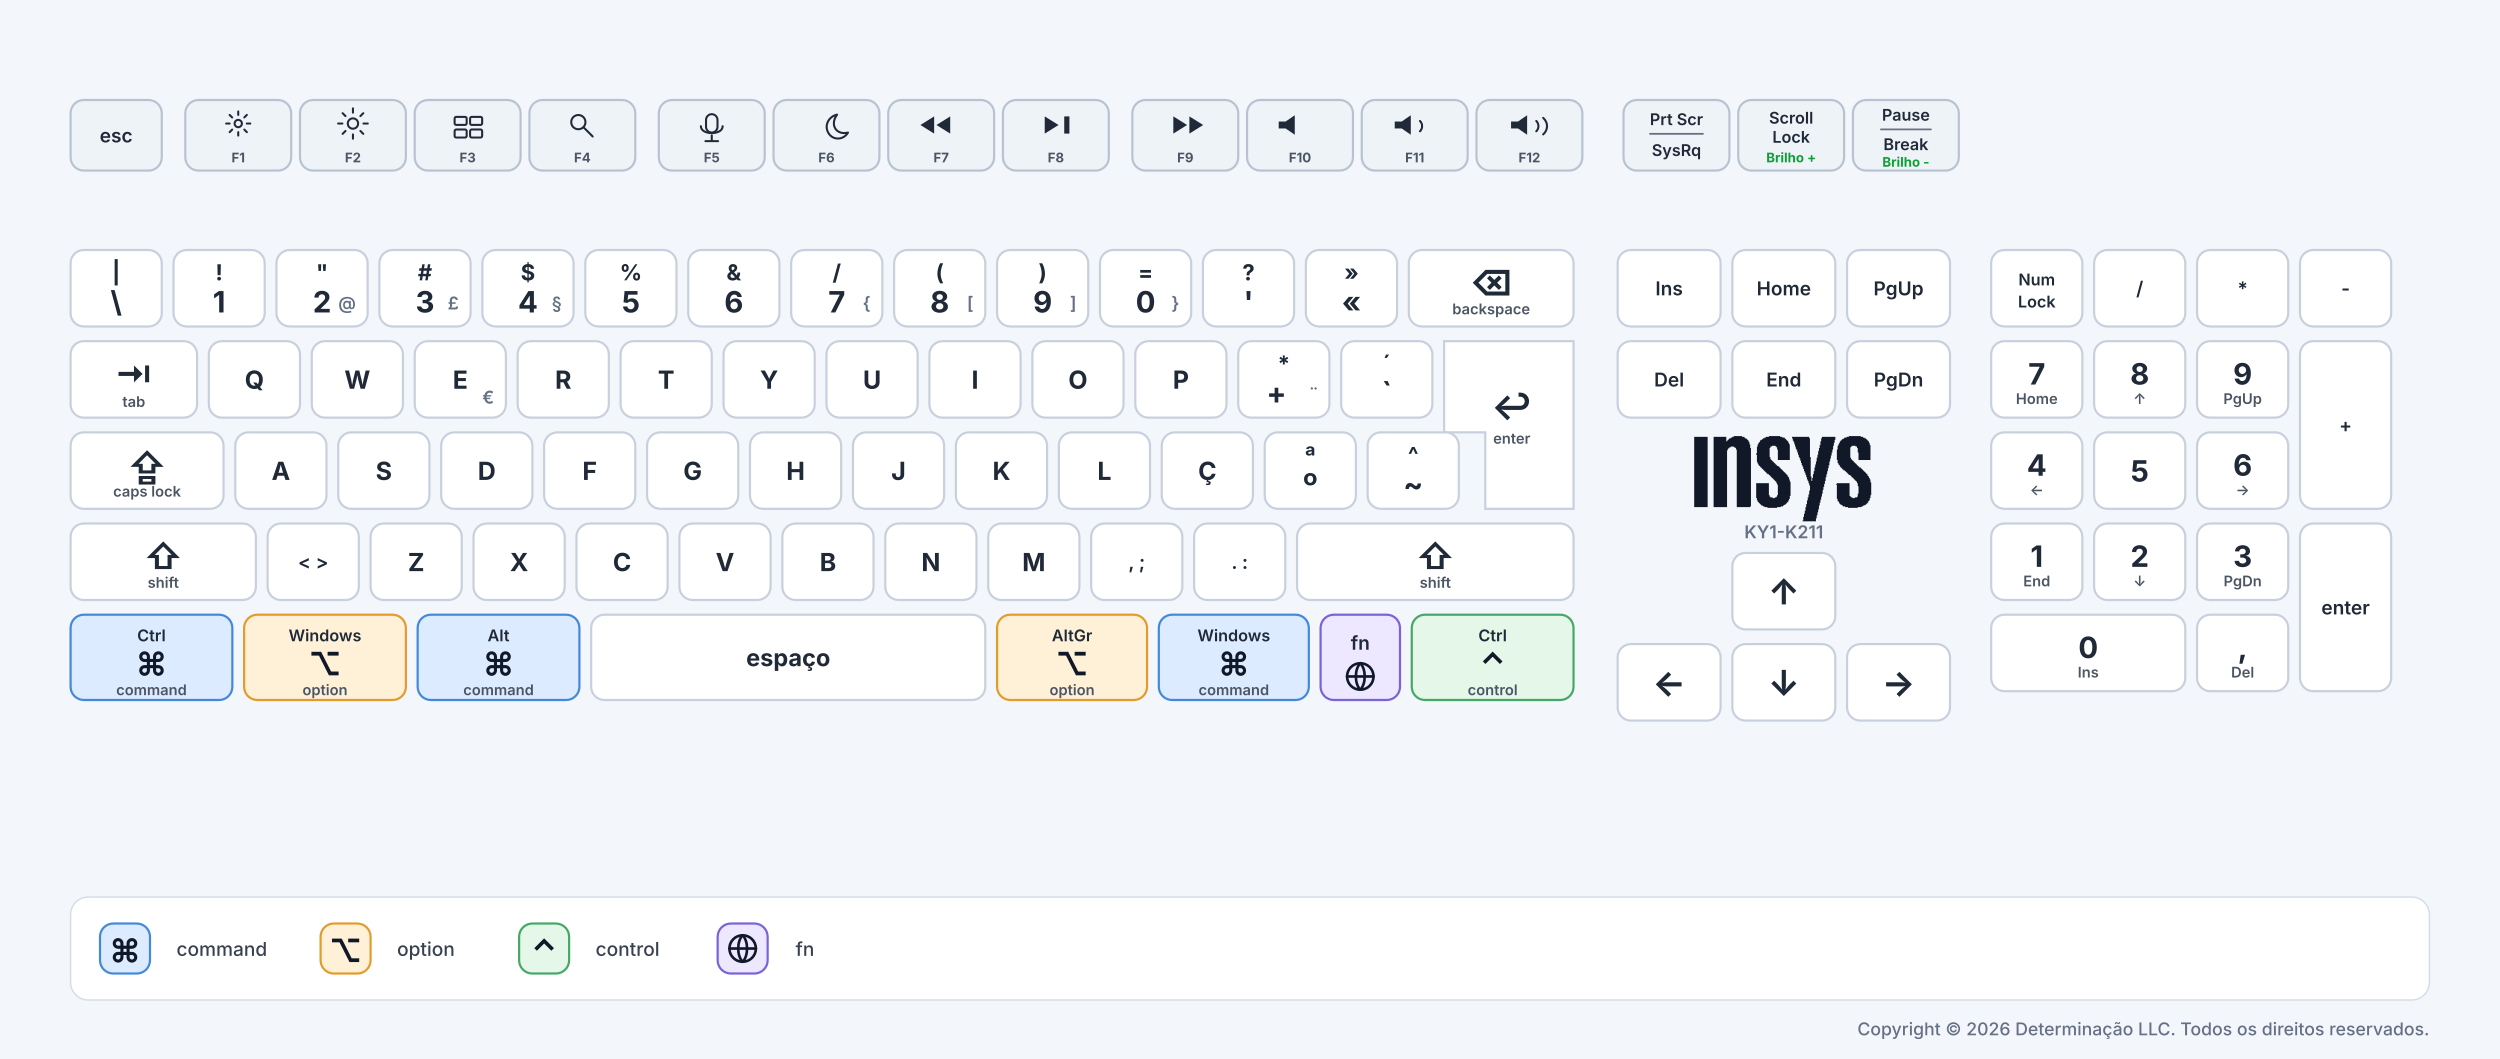
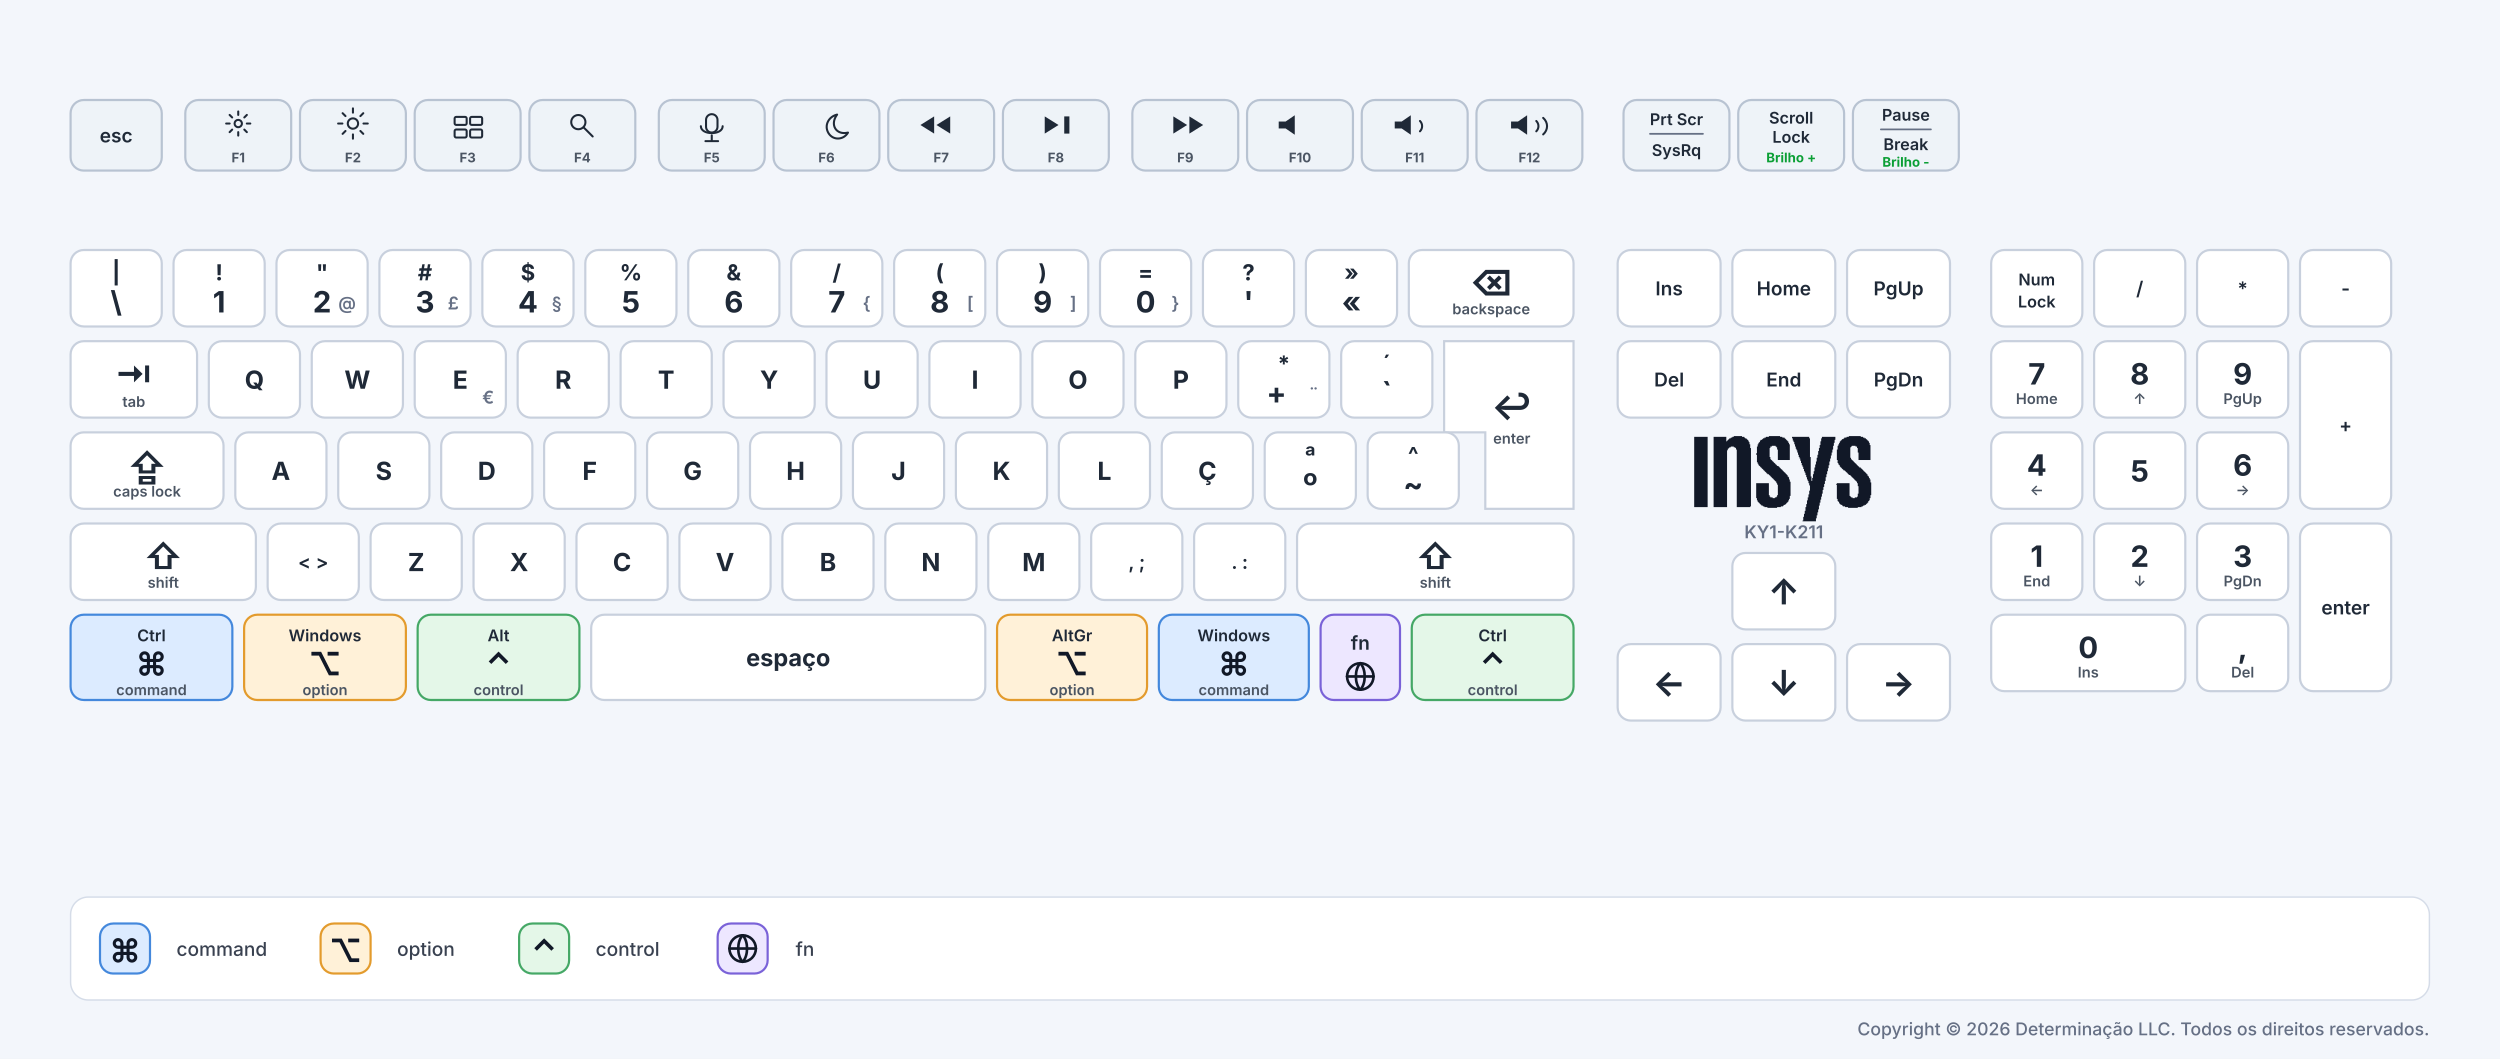
<svg xmlns="http://www.w3.org/2000/svg" width="1700" height="720" viewBox="0 0 1700 720">
  <defs>
    <style>
      .bg { fill: #f3f6fb; }
      .title { font: 700 28px -apple-system, BlinkMacSystemFont, "Segoe UI", sans-serif; fill: #172033; }
      .subtitle { font: 500 15px -apple-system, BlinkMacSystemFont, "Segoe UI", sans-serif; fill: #5c667a; }
      .key { fill: #ffffff; stroke: #c8d0dd; stroke-width: 1.5; rx: 9; }
      .keyText { font: 600 13px -apple-system, BlinkMacSystemFont, "Segoe UI", sans-serif; fill: #1f2937; text-anchor: middle; dominant-baseline: middle; }
      .alphaText { font: 700 17px -apple-system, BlinkMacSystemFont, "Segoe UI", sans-serif; fill: #1f2937; text-anchor: middle; dominant-baseline: middle; }
      .spaceText { font: 700 16px -apple-system, BlinkMacSystemFont, "Segoe UI", sans-serif; fill: #1f2937; text-anchor: middle; dominant-baseline: middle; }
      .keyTop { font: 700 15px -apple-system, BlinkMacSystemFont, "Segoe UI", sans-serif; fill: #1f2937; text-anchor: middle; dominant-baseline: middle; }
      .keyMain { font: 700 20px -apple-system, BlinkMacSystemFont, "Segoe UI", sans-serif; fill: #1f2937; text-anchor: middle; dominant-baseline: middle; }
      .keyAlt { font: 600 12px -apple-system, BlinkMacSystemFont, "Segoe UI", sans-serif; fill: #667085; text-anchor: end; dominant-baseline: middle; }
      .smallText { font: 600 11px -apple-system, BlinkMacSystemFont, "Segoe UI", sans-serif; fill: #1f2937; text-anchor: middle; dominant-baseline: middle; }
      .iconText { font: 700 24px -apple-system, BlinkMacSystemFont, "Segoe UI Symbol", sans-serif; fill: #1f2937; text-anchor: middle; dominant-baseline: middle; }
      .modifierSymbol { font: 700 22px -apple-system, BlinkMacSystemFont, "Segoe UI Symbol", sans-serif; fill: #111827; text-anchor: middle; dominant-baseline: middle; }
      .iconLabel { font: 600 10px -apple-system, BlinkMacSystemFont, "Segoe UI", sans-serif; fill: #4b5563; text-anchor: middle; dominant-baseline: middle; }
      .fnKeyNumber { font: 700 9px -apple-system, BlinkMacSystemFont, "Segoe UI", sans-serif; fill: #4b5563; text-anchor: middle; dominant-baseline: middle; }
      .functionIcon { fill: none; stroke: #1f2937; stroke-width: 1.8; stroke-linecap: round; stroke-linejoin: round; }
      .functionFill { fill: #1f2937; stroke: none; }
      .globeLine { fill: none; stroke: #111827; stroke-width: 1.8; stroke-linecap: round; }
      .keySeparator { stroke: #667085; stroke-width: 1.2; stroke-linecap: round; }
      .cmd { fill: #dcebff; stroke: #4488dc; }
      .opt { fill: #fff1d8; stroke: #e39b2d; }
      .ctrl { fill: #e4f7e8; stroke: #45a866; }
      .fn { fill: #ede7ff; stroke: #7a62d8; }
      .media { fill: #eef3f8; stroke: #b8c3d2; }
      .legendBox { fill: #ffffff; stroke: #d5dce8; rx: 12; }
      .legendTitle { font: 700 15px -apple-system, BlinkMacSystemFont, "Segoe UI", sans-serif; fill: #172033; }
      .legendText { font: 500 13px -apple-system, BlinkMacSystemFont, "Segoe UI", sans-serif; fill: #394150; }
      .section { font: 700 14px -apple-system, BlinkMacSystemFont, "Segoe UI", sans-serif; fill: #667085; }
      .brand { font: 800 28px -apple-system, BlinkMacSystemFont, "Segoe UI", sans-serif; fill: #172033; text-anchor: end; letter-spacing: .5px; }
      .model { font: 600 13px -apple-system, BlinkMacSystemFont, "Segoe UI", sans-serif; fill: #667085; text-anchor: end; }
      .insysLogo { fill: #111827; }
      .modelMark { font: 600 12px -apple-system, BlinkMacSystemFont, "Segoe UI", sans-serif; fill: #667085; text-anchor: middle; }
      .macAction { font: 700 9px -apple-system, BlinkMacSystemFont, "Segoe UI", sans-serif; fill: #0b9f35; text-anchor: middle; dominant-baseline: middle; }
      .copyright { font: 500 12px -apple-system, BlinkMacSystemFont, "Segoe UI", sans-serif; fill: #667085; text-anchor: end; }
    </style>
  </defs>
  <rect class="bg" x="0" y="0" width="1700" height="720" />
  <g transform="translate(48,68)">
    <rect class="key media" x="0" y="0" width="62" height="48" />
    <text class="keyText" x="31" y="24">esc</text>
    <rect class="key media" x="78" y="0" width="72" height="48" />
    <g transform="translate(114 16) scale(.78) translate(-114 -16)">
      <circle class="functionIcon" cx="114" cy="16" r="3.2" />
      <path class="functionIcon" d="M114 8.5 V5.5 M114 26.5 V23.5 M106.5 16 H103.5 M124.5 16 H121.5 M108.7 10.7 L106.5 8.5 M121.5 23.5 L119.3 21.3 M119.3 10.7 L121.5 8.5 M106.5 23.5 L108.7 21.3" />
    </g>
    <text class="fnKeyNumber" x="114" y="39">F1</text>
    <rect class="key media" x="156" y="0" width="72" height="48" />
    <g transform="translate(192 16) scale(.78) translate(-192 -16)">
      <circle class="functionIcon" cx="192" cy="16" r="4.5" />
      <path class="functionIcon" d="M192 6.5 V2.8 M192 29.2 V25.5 M182.8 16 H179.1 M204.9 16 H201.2 M185.5 9.5 L183 7 M201 25 L198.5 22.5 M198.5 9.5 L201 7 M183 25 L185.5 22.5" />
    </g>
    <text class="fnKeyNumber" x="192" y="39">F2</text>
    <rect class="key media" x="234" y="0" width="72" height="48" />
    <g transform="translate(270.5 18.5) scale(.78) translate(-270.5 -18.5)">
      <rect class="functionIcon" x="258.5" y="9.5" width="10.5" height="7" rx="1.4" />
      <rect class="functionIcon" x="272" y="9.5" width="10.5" height="7" rx="1.4" />
      <rect class="functionIcon" x="258.5" y="20.5" width="10.5" height="7" rx="1.4" />
      <rect class="functionIcon" x="272" y="20.5" width="10.5" height="7" rx="1.4" />
    </g>
    <text class="fnKeyNumber" x="270" y="39">F3</text>
    <rect class="key media" x="312" y="0" width="72" height="48" />
    <g transform="translate(348 17) scale(.78) translate(-348 -17)">
      <circle class="functionIcon" cx="344.5" cy="14.5" r="6.2" />
      <path class="functionIcon" d="M349.2 19.2 L357 27" />
    </g>
    <text class="fnKeyNumber" x="348" y="39">F4</text>
    <rect class="key media" x="400" y="0" width="72" height="48" />
    <g transform="translate(436 19) scale(.78) translate(-436 -19)">
      <rect class="functionIcon" x="431" y="7" width="10" height="16" rx="5" />
      <path class="functionIcon" d="M426.5 17.5 C426.5 25.5 445.5 25.5 445.5 17.5 M436 25.5 V30.5 M430.5 30.5 H441.5" />
    </g>
    <text class="fnKeyNumber" x="436" y="39">F5</text>
    <rect class="key media" x="478" y="0" width="72" height="48" />
    <g transform="translate(522 18.5) scale(.78) translate(-522 -18.5)">
      <path class="functionIcon" d="M521 7.5 C513.5 9.3 509.6 17 513.4 23.5 C517.4 30.3 526.7 29.8 530.5 23.2 C520.2 25.7 514.4 16.4 521 7.5 Z" />
    </g>
    <text class="fnKeyNumber" x="514" y="39">F6</text>
    <rect class="key media" x="556" y="0" width="72" height="48" />
    <g transform="translate(588 17) scale(.78) translate(-588 -17)">
      <path class="functionFill" d="M601 9.5 L589 17 L601 24.5 Z M587 9.5 L575 17 L587 24.5 Z" />
    </g>
    <text class="fnKeyNumber" x="592" y="39">F7</text>
    <rect class="key media" x="634" y="0" width="72" height="48" />
    <g transform="translate(671 17) scale(.78) translate(-671 -17)">
      <path class="functionFill" d="M660 9.5 L672 17 L660 24.5 Z M677 9.5 H681.5 V24.5 H677 Z" />
    </g>
    <text class="fnKeyNumber" x="670" y="39">F8</text>
    <rect class="key media" x="722" y="0" width="72" height="48" />
    <g transform="translate(760 17) scale(.78) translate(-760 -17)">
      <path class="functionFill" d="M747 9.5 L759 17 L747 24.5 Z M761 9.5 L773 17 L761 24.5 Z" />
    </g>
    <text class="fnKeyNumber" x="758" y="39">F9</text>
    <rect class="key media" x="800" y="0" width="72" height="48" />
    <g transform="translate(834 17) scale(.78) translate(-834 -17)">
      <path class="functionFill" d="M818 14 H824 L832 8.5 V25.5 L824 20 H818 Z" />
    </g>
    <text class="fnKeyNumber" x="836" y="39">F10</text>
    <rect class="key media" x="878" y="0" width="72" height="48" />
    <g transform="translate(909 17) scale(.78) translate(-909 -17)">
      <path class="functionFill" d="M898 14 H904 L912 8.5 V25.5 L904 20 H898 Z" />
      <path class="functionIcon" d="M920 13.5 C922.5 16 922.5 20 920 22.5" />
    </g>
    <text class="fnKeyNumber" x="914" y="39">F11</text>
    <rect class="key media" x="956" y="0" width="72" height="48" />
    <g transform="translate(992 17) scale(.78) translate(-992 -17)">
      <path class="functionFill" d="M976 14 H982 L990 8.5 V25.5 L982 20 H976 Z" />
      <path class="functionIcon" d="M998 13.5 C1000.5 16 1000.5 20 998 22.5 M1004 10.8 C1008.5 14.8 1008.5 21.2 1004 25.2" />
    </g>
    <text class="fnKeyNumber" x="992" y="39">F12</text>
    <rect class="key media" x="1056" y="0" width="72" height="48" />
    <text class="smallText" x="1092" y="13">Prt Scr</text>
    <line class="keySeparator" x1="1074" y1="23" x2="1110" y2="23" />
    <text class="smallText" x="1092" y="34">SysRq</text>
    <rect class="key media" x="1134" y="0" width="72" height="48" />
    <text class="smallText" x="1170" y="12">Scroll</text>
    <text class="smallText" x="1170" y="25">Lock</text>
    <text class="macAction" x="1170" y="39">Brilho +</text>
    <rect class="key media" x="1212" y="0" width="72" height="48" />
    <text class="smallText" x="1248" y="10">Pause</text>
    <line class="keySeparator" x1="1231" y1="20" x2="1265" y2="20" />
    <text class="smallText" x="1248" y="30">Break</text>
    <text class="macAction" x="1248" y="42">Brilho -</text>
  </g>
  <g transform="translate(48,170)">
    <rect class="key" x="0" y="0" width="62" height="52" />
    <text class="keyTop" x="31" y="15">|</text>
    <text class="keyMain" x="31" y="35">\</text>
    <rect class="key" x="70" y="0" width="62" height="52" />
    <text class="keyTop" x="101" y="15">!</text>
    <text class="keyMain" x="101" y="35">1</text>
    <rect class="key" x="140" y="0" width="62" height="52" />
    <text class="keyTop" x="171" y="15">"</text>
    <text class="keyMain" x="171" y="35">2</text>
    <text class="keyAlt" x="194" y="36">@</text>
    <rect class="key" x="210" y="0" width="62" height="52" />
    <text class="keyTop" x="241" y="15">#</text>
    <text class="keyMain" x="241" y="35">3</text>
    <text class="keyAlt" x="264" y="36">£</text>
    <rect class="key" x="280" y="0" width="62" height="52" />
    <text class="keyTop" x="311" y="15">$</text>
    <text class="keyMain" x="311" y="35">4</text>
    <text class="keyAlt" x="334" y="36">§</text>
    <rect class="key" x="350" y="0" width="62" height="52" />
    <text class="keyTop" x="381" y="15">%</text>
    <text class="keyMain" x="381" y="35">5</text>
    <rect class="key" x="420" y="0" width="62" height="52" />
    <text class="keyTop" x="451" y="15">&amp;</text>
    <text class="keyMain" x="451" y="35">6</text>
    <rect class="key" x="490" y="0" width="62" height="52" />
    <text class="keyTop" x="521" y="15">/</text>
    <text class="keyMain" x="521" y="35">7</text>
    <text class="keyAlt" x="544" y="36">{</text>
    <rect class="key" x="560" y="0" width="62" height="52" />
    <text class="keyTop" x="591" y="15">(</text>
    <text class="keyMain" x="591" y="35">8</text>
    <text class="keyAlt" x="614" y="36">[</text>
    <rect class="key" x="630" y="0" width="62" height="52" />
    <text class="keyTop" x="661" y="15">)</text>
    <text class="keyMain" x="661" y="35">9</text>
    <text class="keyAlt" x="684" y="36">]</text>
    <rect class="key" x="700" y="0" width="62" height="52" />
    <text class="keyTop" x="731" y="15">=</text>
    <text class="keyMain" x="731" y="35">0</text>
    <text class="keyAlt" x="754" y="36">}</text>
    <rect class="key" x="770" y="0" width="62" height="52" />
    <text class="keyTop" x="801" y="15">?</text>
    <text class="keyMain" x="801" y="35">'</text>
    <rect class="key" x="840" y="0" width="62" height="52" />
    <text class="keyTop" x="871" y="15">»</text>
    <text class="keyMain" x="871" y="35">«</text>
    <rect class="key" x="910" y="0" width="112" height="52" />
    <text class="iconText" x="966" y="22">⌫</text>
    <text class="iconLabel" x="966" y="40">backspace</text>
    <rect class="key" x="0" y="62" width="86" height="52" />
    <text class="iconText" x="43" y="84">⇥</text>
    <text class="iconLabel" x="43" y="103">tab</text>
    <rect class="key" x="94" y="62" width="62" height="52" />
    <text class="alphaText" x="125" y="88">Q</text>
    <rect class="key" x="164" y="62" width="62" height="52" />
    <text class="alphaText" x="195" y="88">W</text>
    <rect class="key" x="234" y="62" width="62" height="52" />
    <text class="alphaText" x="265" y="88">E</text>
    <text class="keyAlt" x="288" y="100">€</text>
    <rect class="key" x="304" y="62" width="62" height="52" />
    <text class="alphaText" x="335" y="88">R</text>
    <rect class="key" x="374" y="62" width="62" height="52" />
    <text class="alphaText" x="405" y="88">T</text>
    <rect class="key" x="444" y="62" width="62" height="52" />
    <text class="alphaText" x="475" y="88">Y</text>
    <rect class="key" x="514" y="62" width="62" height="52" />
    <text class="alphaText" x="545" y="88">U</text>
    <rect class="key" x="584" y="62" width="62" height="52" />
    <text class="alphaText" x="615" y="88">I</text>
    <rect class="key" x="654" y="62" width="62" height="52" />
    <text class="alphaText" x="685" y="88">O</text>
    <rect class="key" x="724" y="62" width="62" height="52" />
    <text class="alphaText" x="755" y="88">P</text>
    <rect class="key" x="794" y="62" width="62" height="52" />
    <text class="keyTop" x="825" y="77">*</text>
    <text class="keyMain" x="820" y="97">+</text>
    <text class="keyAlt" x="849" y="98">¨</text>
    <rect class="key" x="864" y="62" width="62" height="52" />
    <text class="keyTop" x="895" y="77">´</text>
    <text class="keyMain" x="895" y="97">`</text>
    <path class="key" d="M934 62 H1022 V176 H962 V124 H934 Z" />
    <text class="iconText" x="980" y="106">↩</text>
    <text class="iconLabel" x="980" y="128">enter</text>
    <rect class="key" x="0" y="124" width="104" height="52" />
    <text class="iconText" x="52" y="146">⇪</text>
    <text class="iconLabel" x="52" y="164">caps lock</text>
    <rect class="key" x="112" y="124" width="62" height="52" />
    <text class="alphaText" x="143" y="150">A</text>
    <rect class="key" x="182" y="124" width="62" height="52" />
    <text class="alphaText" x="213" y="150">S</text>
    <rect class="key" x="252" y="124" width="62" height="52" />
    <text class="alphaText" x="283" y="150">D</text>
    <rect class="key" x="322" y="124" width="62" height="52" />
    <text class="alphaText" x="353" y="150">F</text>
    <rect class="key" x="392" y="124" width="62" height="52" />
    <text class="alphaText" x="423" y="150">G</text>
    <rect class="key" x="462" y="124" width="62" height="52" />
    <text class="alphaText" x="493" y="150">H</text>
    <rect class="key" x="532" y="124" width="62" height="52" />
    <text class="alphaText" x="563" y="150">J</text>
    <rect class="key" x="602" y="124" width="62" height="52" />
    <text class="alphaText" x="633" y="150">K</text>
    <rect class="key" x="672" y="124" width="62" height="52" />
    <text class="alphaText" x="703" y="150">L</text>
    <rect class="key" x="742" y="124" width="62" height="52" />
    <text class="alphaText" x="773" y="150">Ç</text>
    <rect class="key" x="812" y="124" width="62" height="52" />
    <text class="keyTop" x="843" y="139">ª</text>
    <text class="keyMain" x="843" y="159">º</text>
    <rect class="key" x="882" y="124" width="62" height="52" />
    <text class="keyTop" x="913" y="139">^</text>
    <text class="keyMain" x="913" y="159">~</text>
    <rect class="key" x="0" y="186" width="126" height="52" />
    <text class="iconText" x="63" y="208">⇧</text>
    <text class="iconLabel" x="63" y="226">shift</text>
    <rect class="key" x="134" y="186" width="62" height="52" />
    <text class="keyText" x="165" y="212">&lt; &gt;</text>
    <rect class="key" x="204" y="186" width="62" height="52" />
    <text class="alphaText" x="235" y="212">Z</text>
    <rect class="key" x="274" y="186" width="62" height="52" />
    <text class="alphaText" x="305" y="212">X</text>
    <rect class="key" x="344" y="186" width="62" height="52" />
    <text class="alphaText" x="375" y="212">C</text>
    <rect class="key" x="414" y="186" width="62" height="52" />
    <text class="alphaText" x="445" y="212">V</text>
    <rect class="key" x="484" y="186" width="62" height="52" />
    <text class="alphaText" x="515" y="212">B</text>
    <rect class="key" x="554" y="186" width="62" height="52" />
    <text class="alphaText" x="585" y="212">N</text>
    <rect class="key" x="624" y="186" width="62" height="52" />
    <text class="alphaText" x="655" y="212">M</text>
    <rect class="key" x="694" y="186" width="62" height="52" />
    <text class="keyText" x="725" y="212">, ;</text>
    <rect class="key" x="764" y="186" width="62" height="52" />
    <text class="keyText" x="795" y="212">. :</text>
    <rect class="key" x="834" y="186" width="188" height="52" />
    <text class="iconText" x="928" y="208">⇧</text>
    <text class="iconLabel" x="928" y="226">shift</text>
    <rect class="key cmd" x="0" y="248" width="110" height="58" />
    <text class="smallText" x="55" y="262">Ctrl</text>
    <text class="modifierSymbol" x="55" y="281">⌘</text>
    <text class="iconLabel" x="55" y="299">command</text>
    <rect class="key opt" x="118" y="248" width="110" height="58" />
    <text class="smallText" x="173" y="262">Windows</text>
    <text class="modifierSymbol" x="173" y="281">⌥</text>
    <text class="iconLabel" x="173" y="299">option</text>
-     <rect class="key cmd" x="236" y="248" width="110" height="58" />
+     <rect class="key ctrl" x="236" y="248" width="110" height="58" />
    <text class="smallText" x="291" y="262">Alt</text>
-     <text class="modifierSymbol" x="291" y="281">⌘</text>
-     <text class="iconLabel" x="291" y="299">command</text>
+     <text class="modifierSymbol" x="291" y="281">⌃</text>
+     <text class="iconLabel" x="291" y="299">control</text>
    <rect class="key" x="354" y="248" width="268" height="58" />
    <text class="spaceText" x="488" y="277">espaço</text>
    <rect class="key opt" x="630" y="248" width="102" height="58" />
    <text class="smallText" x="681" y="262">AltGr</text>
    <text class="modifierSymbol" x="681" y="281">⌥</text>
    <text class="iconLabel" x="681" y="299">option</text>
    <rect class="key cmd" x="740" y="248" width="102" height="58" />
    <text class="smallText" x="791" y="262">Windows</text>
    <text class="modifierSymbol" x="791" y="281">⌘</text>
    <text class="iconLabel" x="791" y="299">command</text>
    <rect class="key fn" x="850" y="248" width="54" height="58" />
    <text class="keyText" x="877" y="267">fn</text>
    <g transform="translate(877,290)">
      <circle class="globeLine" cx="0" cy="0" r="9" />
      <path class="globeLine" d="M-9 0 H9" />
      <path class="globeLine" d="M0 -9 C-4 -5 -4 5 0 9" />
      <path class="globeLine" d="M0 -9 C4 -5 4 5 0 9" />
    </g>
    <rect class="key ctrl" x="912" y="248" width="110" height="58" />
    <text class="smallText" x="967" y="262">Ctrl</text>
    <text class="modifierSymbol" x="967" y="281">⌃</text>
    <text class="iconLabel" x="967" y="299">control</text>
  </g>
  <g transform="translate(1100,170)">
    <rect class="key" x="0" y="0" width="70" height="52" />
    <text class="keyText" x="35" y="26">Ins</text>
    <rect class="key" x="78" y="0" width="70" height="52" />
    <text class="keyText" x="113" y="26">Home</text>
    <rect class="key" x="156" y="0" width="70" height="52" />
    <text class="keyText" x="191" y="26">PgUp</text>
    <rect class="key" x="0" y="62" width="70" height="52" />
    <text class="keyText" x="35" y="88">Del</text>
    <rect class="key" x="78" y="62" width="70" height="52" />
    <text class="keyText" x="113" y="88">End</text>
    <rect class="key" x="156" y="62" width="70" height="52" />
    <text class="keyText" x="191" y="88">PgDn</text>
    <g transform="translate(49 124) scale(0.5079365 0.5083333)">
      <path class="insysLogo" d="M59 5h11v1H59zM106 5h15v1H106zM213 5h16v1H213zM6 6h18v1H6zM32 6h17v1H32zM57 6h16v1H57zM102 6h22v1H102zM137 6h23v1H137zM177 6h18v1H177zM210 6h22v1H210zM6 7h18v1H6zM32 7h17v1H32zM55 7h19v1H55zM100 7h27v1H100zM137 7h23v1H137zM177 7h18v1H177zM207 7h27v1H207zM6 8h18v1H6zM32 8h17v1H32zM53 8h23v1H53zM98 8h30v1H98zM138 8h23v1H138zM176 8h19v1H176zM206 8h30v1H206zM6 9h18v1H6zM32 9h17v1H32zM52 9h25v1H52zM97 9h32v1H97zM138 9h23v1H138zM176 9h19v1H176zM204 9h33v1H204zM6 10h18v1H6zM32 10h17v1H32zM51 10h27v1H51zM95 10h35v1H95zM138 10h23v1H138zM176 10h18v1H176zM203 10h35v1H203zM6 11h18v1H6zM32 11h17v1H32zM50 11h29v1H50zM94 11h37v1H94zM139 11h22v1H139zM176 11h18v1H176zM202 11h37v1H202zM6 12h18v1H6zM32 12h47v1H32zM94 12h38v1H94zM139 12h22v1H139zM175 12h19v1H175zM201 12h39v1H201zM6 13h18v1H6zM32 13h48v1H32zM93 13h39v1H93zM140 13h21v1H140zM175 13h19v1H175zM201 13h39v1H201zM6 14h18v1H6zM32 14h48v1H32zM92 14h41v1H92zM140 14h21v1H140zM175 14h18v1H175zM200 14h41v1H200zM6 15h18v1H6zM32 15h48v1H32zM92 15h41v1H92zM140 15h21v1H140zM175 15h18v1H175zM200 15h41v1H200zM6 16h18v1H6zM32 16h49v1H32zM91 16h43v1H91zM141 16h20v1H141zM175 16h18v1H175zM199 16h42v1H199zM6 17h18v1H6zM32 17h49v1H32zM91 17h43v1H91zM141 17h20v1H141zM174 17h19v1H174zM199 17h43v1H199zM6 18h18v1H6zM32 18h49v1H32zM91 18h19v1H91zM115 18h19v1H115zM141 18h20v1H141zM174 18h18v1H174zM198 18h19v1H198zM222 18h20v1H222zM6 19h18v1H6zM32 19h23v1H32zM59 19h22v1H59zM90 19h18v1H90zM116 19h18v1H116zM142 19h19v1H142zM174 19h18v1H174zM198 19h18v1H198zM224 19h18v1H224zM6 20h18v1H6zM32 20h21v1H32zM61 20h20v1H61zM90 20h18v1H90zM117 20h17v1H117zM142 20h19v1H142zM174 20h18v1H174zM198 20h17v1H198zM224 20h18v1H224zM6 21h18v1H6zM32 21h20v1H32zM62 21h20v1H62zM90 21h17v1H90zM117 21h17v1H117zM142 21h19v1H142zM173 21h19v1H173zM198 21h17v1H198zM225 21h17v1H225zM6 22h18v1H6zM32 22h19v1H32zM62 22h20v1H62zM90 22h17v1H90zM117 22h17v1H117zM143 22h18v1H143zM173 22h19v1H173zM198 22h17v1H198zM225 22h17v1H225zM6 23h18v1H6zM32 23h19v1H32zM63 23h19v1H63zM90 23h17v1H90zM118 23h16v1H118zM143 23h18v1H143zM173 23h18v1H173zM197 23h18v1H197zM225 23h17v1H225zM6 24h18v1H6zM32 24h18v1H32zM63 24h19v1H63zM90 24h17v1H90zM118 24h16v1H118zM144 24h17v1H144zM173 24h18v1H173zM197 24h18v1H197zM225 24h17v1H225zM6 25h18v1H6zM32 25h18v1H32zM63 25h19v1H63zM90 25h17v1H90zM118 25h16v1H118zM144 25h17v1H144zM172 25h19v1H172zM197 25h18v1H197zM225 25h17v1H225zM6 26h18v1H6zM32 26h18v1H32zM63 26h19v1H63zM90 26h17v1H90zM118 26h16v1H118zM144 26h17v1H144zM172 26h19v1H172zM197 26h18v1H197zM225 26h17v1H225zM6 27h18v1H6zM32 27h18v1H32zM63 27h19v1H63zM90 27h17v1H90zM118 27h16v1H118zM145 27h16v1H145zM172 27h18v1H172zM197 27h18v1H197zM226 27h16v1H226zM6 28h18v1H6zM32 28h18v1H32zM63 28h19v1H63zM89 28h18v1H89zM118 28h16v1H118zM145 28h16v1H145zM172 28h18v1H172zM197 28h18v1H197zM226 28h16v1H226zM6 29h18v1H6zM32 29h18v1H32zM63 29h19v1H63zM89 29h18v1H89zM118 29h16v1H118zM145 29h16v1H145zM172 29h18v1H172zM197 29h18v1H197zM226 29h16v1H226zM6 30h18v1H6zM32 30h18v1H32zM63 30h19v1H63zM90 30h17v1H90zM118 30h16v1H118zM146 30h15v1H146zM171 30h19v1H171zM197 30h18v1H197zM226 30h16v1H226zM6 31h18v1H6zM32 31h18v1H32zM63 31h19v1H63zM90 31h17v1H90zM118 31h16v1H118zM146 31h15v1H146zM171 31h18v1H171zM197 31h18v1H197zM226 31h16v1H226zM6 32h18v1H6zM32 32h18v1H32zM63 32h19v1H63zM90 32h17v1H90zM118 32h16v1H118zM146 32h15v1H146zM171 32h18v1H171zM197 32h18v1H197zM226 32h16v1H226zM6 33h18v1H6zM32 33h18v1H32zM63 33h19v1H63zM90 33h18v1H90zM118 33h16v1H118zM147 33h15v1H147zM171 33h18v1H171zM197 33h18v1H197zM226 33h16v1H226zM6 34h18v1H6zM32 34h18v1H32zM63 34h19v1H63zM90 34h18v1H90zM118 34h16v1H118zM147 34h15v1H147zM170 34h19v1H170zM197 34h19v1H197zM226 34h16v1H226zM6 35h18v1H6zM32 35h18v1H32zM63 35h19v1H63zM90 35h18v1H90zM118 35h16v1H118zM148 35h14v1H148zM170 35h18v1H170zM197 35h19v1H197zM226 35h16v1H226zM6 36h18v1H6zM32 36h18v1H32zM63 36h19v1H63zM90 36h19v1H90zM118 36h16v1H118zM148 36h14v1H148zM170 36h18v1H170zM197 36h20v1H197zM226 36h16v1H226zM6 37h18v1H6zM32 37h18v1H32zM63 37h19v1H63zM90 37h20v1H90zM148 37h14v1H148zM170 37h18v1H170zM198 37h20v1H198zM6 38h18v1H6zM32 38h18v1H32zM63 38h19v1H63zM90 38h21v1H90zM149 38h13v1H149zM170 38h18v1H170zM198 38h21v1H198zM6 39h18v1H6zM32 39h18v1H32zM63 39h19v1H63zM90 39h22v1H90zM149 39h13v1H149zM169 39h18v1H169zM198 39h22v1H198zM6 40h18v1H6zM32 40h18v1H32zM63 40h19v1H63zM91 40h22v1H91zM149 40h13v1H149zM169 40h18v1H169zM198 40h23v1H198zM6 41h18v1H6zM32 41h18v1H32zM63 41h19v1H63zM91 41h23v1H91zM150 41h12v1H150zM169 41h18v1H169zM199 41h23v1H199zM6 42h18v1H6zM32 42h18v1H32zM63 42h19v1H63zM92 42h23v1H92zM150 42h12v1H150zM169 42h18v1H169zM199 42h24v1H199zM6 43h18v1H6zM32 43h18v1H32zM63 43h19v1H63zM92 43h24v1H92zM150 43h12v1H150zM168 43h19v1H168zM200 43h24v1H200zM6 44h18v1H6zM32 44h18v1H32zM63 44h19v1H63zM93 44h24v1H93zM151 44h11v1H151zM168 44h18v1H168zM201 44h24v1H201zM6 45h18v1H6zM32 45h18v1H32zM63 45h19v1H63zM94 45h25v1H94zM151 45h11v1H151zM168 45h18v1H168zM201 45h25v1H201zM6 46h18v1H6zM32 46h18v1H32zM63 46h19v1H63zM95 46h25v1H95zM152 46h10v1H152zM168 46h18v1H168zM202 46h25v1H202zM6 47h18v1H6zM32 47h18v1H32zM63 47h19v1H63zM96 47h25v1H96zM152 47h10v1H152zM167 47h19v1H167zM203 47h26v1H203zM6 48h18v1H6zM32 48h18v1H32zM63 48h19v1H63zM97 48h25v1H97zM152 48h10v1H152zM167 48h18v1H167zM204 48h26v1H204zM6 49h18v1H6zM32 49h18v1H32zM63 49h19v1H63zM98 49h25v1H98zM153 49h9v1H153zM167 49h18v1H167zM205 49h26v1H205zM6 50h18v1H6zM32 50h18v1H32zM63 50h19v1H63zM99 50h25v1H99zM153 50h9v1H153zM167 50h18v1H167zM206 50h26v1H206zM6 51h18v1H6zM32 51h18v1H32zM63 51h19v1H63zM100 51h25v1H100zM153 51h9v1H153zM167 51h18v1H167zM208 51h25v1H208zM6 52h18v1H6zM32 52h18v1H32zM63 52h19v1H63zM101 52h25v1H101zM154 52h8v1H154zM166 52h18v1H166zM209 52h25v1H209zM6 53h18v1H6zM32 53h18v1H32zM63 53h19v1H63zM102 53h25v1H102zM154 53h8v1H154zM166 53h18v1H166zM210 53h25v1H210zM6 54h18v1H6zM32 54h18v1H32zM63 54h19v1H63zM103 54h25v1H103zM155 54h7v1H155zM166 54h18v1H166zM211 54h25v1H211zM6 55h18v1H6zM32 55h18v1H32zM63 55h19v1H63zM104 55h25v1H104zM155 55h7v1H155zM166 55h18v1H166zM212 55h25v1H212zM6 56h18v1H6zM32 56h18v1H32zM63 56h19v1H63zM106 56h24v1H106zM155 56h7v1H155zM165 56h18v1H165zM213 56h25v1H213zM6 57h18v1H6zM32 57h18v1H32zM63 57h19v1H63zM107 57h24v1H107zM156 57h6v1H156zM165 57h18v1H165zM215 57h23v1H215zM6 58h18v1H6zM32 58h18v1H32zM63 58h19v1H63zM108 58h23v1H108zM156 58h6v1H156zM165 58h18v1H165zM216 58h23v1H216zM6 59h18v1H6zM32 59h18v1H32zM63 59h19v1H63zM109 59h23v1H109zM156 59h7v1H156zM165 59h18v1H165zM217 59h23v1H217zM6 60h18v1H6zM32 60h18v1H32zM63 60h19v1H63zM110 60h23v1H110zM157 60h6v1H157zM165 60h17v1H165zM218 60h22v1H218zM6 61h18v1H6zM32 61h18v1H32zM63 61h19v1H63zM111 61h22v1H111zM157 61h6v1H157zM164 61h18v1H164zM219 61h22v1H219zM6 62h18v1H6zM32 62h18v1H32zM63 62h19v1H63zM112 62h21v1H112zM157 62h6v1H157zM164 62h18v1H164zM220 62h21v1H220zM6 63h18v1H6zM32 63h18v1H32zM63 63h19v1H63zM113 63h21v1H113zM158 63h5v1H158zM164 63h18v1H164zM221 63h21v1H221zM6 64h18v1H6zM32 64h18v1H32zM63 64h19v1H63zM114 64h20v1H114zM158 64h5v1H158zM164 64h18v1H164zM222 64h20v1H222zM6 65h18v1H6zM32 65h18v1H32zM63 65h19v1H63zM115 65h19v1H115zM159 65h22v1H159zM223 65h19v1H223zM6 66h18v1H6zM32 66h18v1H32zM63 66h19v1H63zM116 66h19v1H116zM159 66h22v1H159zM224 66h18v1H224zM6 67h18v1H6zM32 67h18v1H32zM63 67h19v1H63zM116 67h19v1H116zM159 67h22v1H159zM224 67h19v1H224zM6 68h18v1H6zM32 68h18v1H32zM63 68h19v1H63zM89 68h17v1H89zM117 68h18v1H117zM160 68h21v1H160zM197 68h17v1H197zM225 68h18v1H225zM6 69h18v1H6zM32 69h18v1H32zM63 69h19v1H63zM89 69h17v1H89zM117 69h18v1H117zM160 69h20v1H160zM196 69h18v1H196zM225 69h18v1H225zM6 70h18v1H6zM32 70h18v1H32zM63 70h19v1H63zM89 70h17v1H89zM118 70h17v1H118zM160 70h20v1H160zM197 70h17v1H197zM225 70h18v1H225zM6 71h18v1H6zM32 71h18v1H32zM63 71h19v1H63zM89 71h17v1H89zM118 71h17v1H118zM161 71h19v1H161zM197 71h17v1H197zM225 71h18v1H225zM6 72h18v1H6zM32 72h18v1H32zM63 72h19v1H63zM89 72h17v1H89zM118 72h17v1H118zM161 72h19v1H161zM197 72h17v1H197zM226 72h17v1H226zM6 73h18v1H6zM32 73h18v1H32zM63 73h19v1H63zM89 73h17v1H89zM118 73h17v1H118zM161 73h18v1H161zM197 73h17v1H197zM226 73h17v1H226zM6 74h18v1H6zM32 74h18v1H32zM63 74h19v1H63zM89 74h17v1H89zM118 74h17v1H118zM161 74h18v1H161zM197 74h17v1H197zM226 74h17v1H226zM6 75h18v1H6zM32 75h18v1H32zM63 75h19v1H63zM89 75h17v1H89zM118 75h17v1H118zM161 75h18v1H161zM197 75h17v1H197zM226 75h17v1H226zM6 76h18v1H6zM32 76h18v1H32zM63 76h19v1H63zM89 76h17v1H89zM118 76h17v1H118zM161 76h18v1H161zM197 76h17v1H197zM226 76h17v1H226zM6 77h18v1H6zM32 77h18v1H32zM63 77h19v1H63zM89 77h17v1H89zM118 77h17v1H118zM161 77h17v1H161zM197 77h17v1H197zM226 77h17v1H226zM6 78h18v1H6zM32 78h18v1H32zM63 78h19v1H63zM89 78h17v1H89zM118 78h17v1H118zM160 78h18v1H160zM197 78h17v1H197zM226 78h17v1H226zM6 79h18v1H6zM32 79h18v1H32zM63 79h19v1H63zM89 79h17v1H89zM118 79h17v1H118zM160 79h18v1H160zM197 79h17v1H197zM226 79h17v1H226zM6 80h18v1H6zM32 80h18v1H32zM63 80h19v1H63zM89 80h17v1H89zM118 80h17v1H118zM160 80h18v1H160zM197 80h17v1H197zM226 80h17v1H226zM6 81h18v1H6zM32 81h18v1H32zM63 81h19v1H63zM89 81h17v1H89zM118 81h17v1H118zM160 81h18v1H160zM197 81h17v1H197zM226 81h17v1H226zM6 82h18v1H6zM32 82h18v1H32zM63 82h19v1H63zM89 82h17v1H89zM118 82h17v1H118zM160 82h17v1H160zM197 82h17v1H197zM225 82h18v1H225zM6 83h18v1H6zM32 83h18v1H32zM63 83h19v1H63zM89 83h17v1H89zM118 83h17v1H118zM159 83h18v1H159zM197 83h17v1H197zM225 83h18v1H225zM6 84h18v1H6zM32 84h18v1H32zM63 84h19v1H63zM89 84h18v1H89zM117 84h18v1H117zM159 84h18v1H159zM197 84h17v1H197zM225 84h17v1H225zM6 85h18v1H6zM32 85h18v1H32zM63 85h19v1H63zM89 85h18v1H89zM117 85h17v1H117zM159 85h18v1H159zM197 85h18v1H197zM225 85h17v1H225zM6 86h18v1H6zM32 86h18v1H32zM63 86h19v1H63zM89 86h19v1H89zM116 86h18v1H116zM159 86h17v1H159zM197 86h19v1H197zM224 86h18v1H224zM6 87h18v1H6zM32 87h18v1H32zM63 87h19v1H63zM89 87h22v1H89zM114 87h20v1H114zM158 87h18v1H158zM197 87h21v1H197zM221 87h21v1H221zM6 88h18v1H6zM32 88h18v1H32zM63 88h19v1H63zM90 88h44v1H90zM158 88h18v1H158zM197 88h44v1H197zM6 89h18v1H6zM32 89h18v1H32zM63 89h19v1H63zM90 89h43v1H90zM158 89h18v1H158zM198 89h43v1H198zM6 90h18v1H6zM32 90h18v1H32zM63 90h19v1H63zM90 90h43v1H90zM158 90h17v1H158zM198 90h43v1H198zM6 91h18v1H6zM32 91h18v1H32zM63 91h19v1H63zM91 91h41v1H91zM157 91h18v1H157zM198 91h42v1H198zM6 92h18v1H6zM32 92h18v1H32zM63 92h19v1H63zM91 92h41v1H91zM157 92h18v1H157zM199 92h40v1H199zM6 93h18v1H6zM32 93h18v1H32zM63 93h19v1H63zM92 93h39v1H92zM157 93h18v1H157zM200 93h39v1H200zM6 94h18v1H6zM32 94h18v1H32zM63 94h19v1H63zM93 94h37v1H93zM157 94h17v1H157zM200 94h38v1H200zM6 95h18v1H6zM32 95h18v1H32zM63 95h19v1H63zM94 95h35v1H94zM157 95h17v1H157zM201 95h36v1H201zM6 96h18v1H6zM32 96h18v1H32zM63 96h19v1H63zM95 96h33v1H95zM156 96h18v1H156zM202 96h34v1H202zM6 97h18v1H6zM32 97h18v1H32zM63 97h19v1H63zM96 97h30v1H96zM156 97h18v1H156zM204 97h30v1H204zM6 98h18v1H6zM32 98h18v1H32zM63 98h19v1H63zM98 98h27v1H98zM156 98h17v1H156zM205 98h27v1H205zM6 99h18v1H6zM32 99h18v1H32zM63 99h18v1H63zM100 99h22v1H100zM156 99h17v1H156zM208 99h22v1H208zM104 100h13v1H104zM155 100h18v1H155zM212 100h13v1H212zM155 101h18v1H155zM155 102h18v1H155zM155 103h17v1H155zM155 104h17v1H155zM154 105h18v1H154zM154 106h18v1H154zM154 107h17v1H154zM154 108h17v1H154zM153 109h18v1H153zM153 110h18v1H153zM153 111h17v1H153zM153 112h17v1H153zM152 113h18v1H152zM152 114h18v1H152zM152 115h17v1H152zM152 116h17v1H152zM152 117h17v1H152zM151 118h18v1H151z" />
    </g>
    <text class="modelMark" x="113" y="196">KY1-K211</text>
    <rect class="key" x="78" y="206" width="70" height="52" />
    <text class="iconText" x="113" y="232">↑</text>
    <rect class="key" x="0" y="268" width="70" height="52" />
    <text class="iconText" x="35" y="294">←</text>
    <rect class="key" x="78" y="268" width="70" height="52" />
    <text class="iconText" x="113" y="294">↓</text>
    <rect class="key" x="156" y="268" width="70" height="52" />
    <text class="iconText" x="191" y="294">→</text>
  </g>
  <g transform="translate(1354,170)">
    <rect class="key" x="0" y="0" width="62" height="52" />
    <text class="smallText" x="31" y="20">Num</text>
    <text class="smallText" x="31" y="35">Lock</text>
    <rect class="key" x="70" y="0" width="62" height="52" />
    <text class="keyText" x="101" y="26">/</text>
    <rect class="key" x="140" y="0" width="62" height="52" />
    <text class="keyText" x="171" y="26">*</text>
    <rect class="key" x="210" y="0" width="62" height="52" />
    <text class="keyText" x="241" y="26">-</text>
    <rect class="key" x="0" y="62" width="62" height="52" />
    <text class="keyMain" x="31" y="84">7</text>
    <text class="iconLabel" x="31" y="101">Home</text>
    <rect class="key" x="70" y="62" width="62" height="52" />
    <text class="keyMain" x="101" y="84">8</text>
    <text class="iconLabel" x="101" y="101">↑</text>
    <rect class="key" x="140" y="62" width="62" height="52" />
    <text class="keyMain" x="171" y="84">9</text>
    <text class="iconLabel" x="171" y="101">PgUp</text>
    <rect class="key" x="210" y="62" width="62" height="114" />
    <text class="keyText" x="241" y="119">+</text>
    <rect class="key" x="0" y="124" width="62" height="52" />
    <text class="keyMain" x="31" y="146">4</text>
    <text class="iconLabel" x="31" y="163">←</text>
    <rect class="key" x="70" y="124" width="62" height="52" />
    <text class="keyMain" x="101" y="150">5</text>
    <rect class="key" x="140" y="124" width="62" height="52" />
    <text class="keyMain" x="171" y="146">6</text>
    <text class="iconLabel" x="171" y="163">→</text>
    <rect class="key" x="0" y="186" width="62" height="52" />
    <text class="keyMain" x="31" y="208">1</text>
    <text class="iconLabel" x="31" y="225">End</text>
    <rect class="key" x="70" y="186" width="62" height="52" />
    <text class="keyMain" x="101" y="208">2</text>
    <text class="iconLabel" x="101" y="225">↓</text>
    <rect class="key" x="140" y="186" width="62" height="52" />
    <text class="keyMain" x="171" y="208">3</text>
    <text class="iconLabel" x="171" y="225">PgDn</text>
    <rect class="key" x="210" y="186" width="62" height="114" />
    <text class="keyText" x="241" y="243">enter</text>
    <rect class="key" x="0" y="248" width="132" height="52" />
    <text class="keyMain" x="66" y="270">0</text>
    <text class="iconLabel" x="66" y="287">Ins</text>
    <rect class="key" x="140" y="248" width="62" height="52" />
    <text class="keyMain" x="171" y="270">,</text>
    <text class="iconLabel" x="171" y="287">Del</text>
  </g>
  <g transform="translate(48,610)">
    <rect class="legendBox" x="0" y="0" width="1604" height="70" />
    <rect class="key cmd" x="20" y="18" width="34" height="34" />
    <text class="modifierSymbol" x="37" y="36">⌘</text>
    <text class="legendText" x="72" y="40">command</text>
    <rect class="key opt" x="170" y="18" width="34" height="34" />
    <text class="modifierSymbol" x="187" y="36">⌥</text>
    <text class="legendText" x="222" y="40">option</text>
    <rect class="key ctrl" x="305" y="18" width="34" height="34" />
    <text class="modifierSymbol" x="322" y="36">⌃</text>
    <text class="legendText" x="357" y="40">control</text>
    <rect class="key fn" x="440" y="18" width="34" height="34" />
    <g transform="translate(457,35)">
      <circle class="globeLine" cx="0" cy="0" r="9" />
      <path class="globeLine" d="M-9 0 H9" />
      <path class="globeLine" d="M0 -9 C-4 -5 -4 5 0 9" />
      <path class="globeLine" d="M0 -9 C4 -5 4 5 0 9" />
    </g>
    <text class="legendText" x="493" y="40">fn</text>
  </g>
  <text class="copyright" x="1652" y="704">Copyright © 2026 Determinação LLC. Todos os direitos reservados.</text>
</svg>
